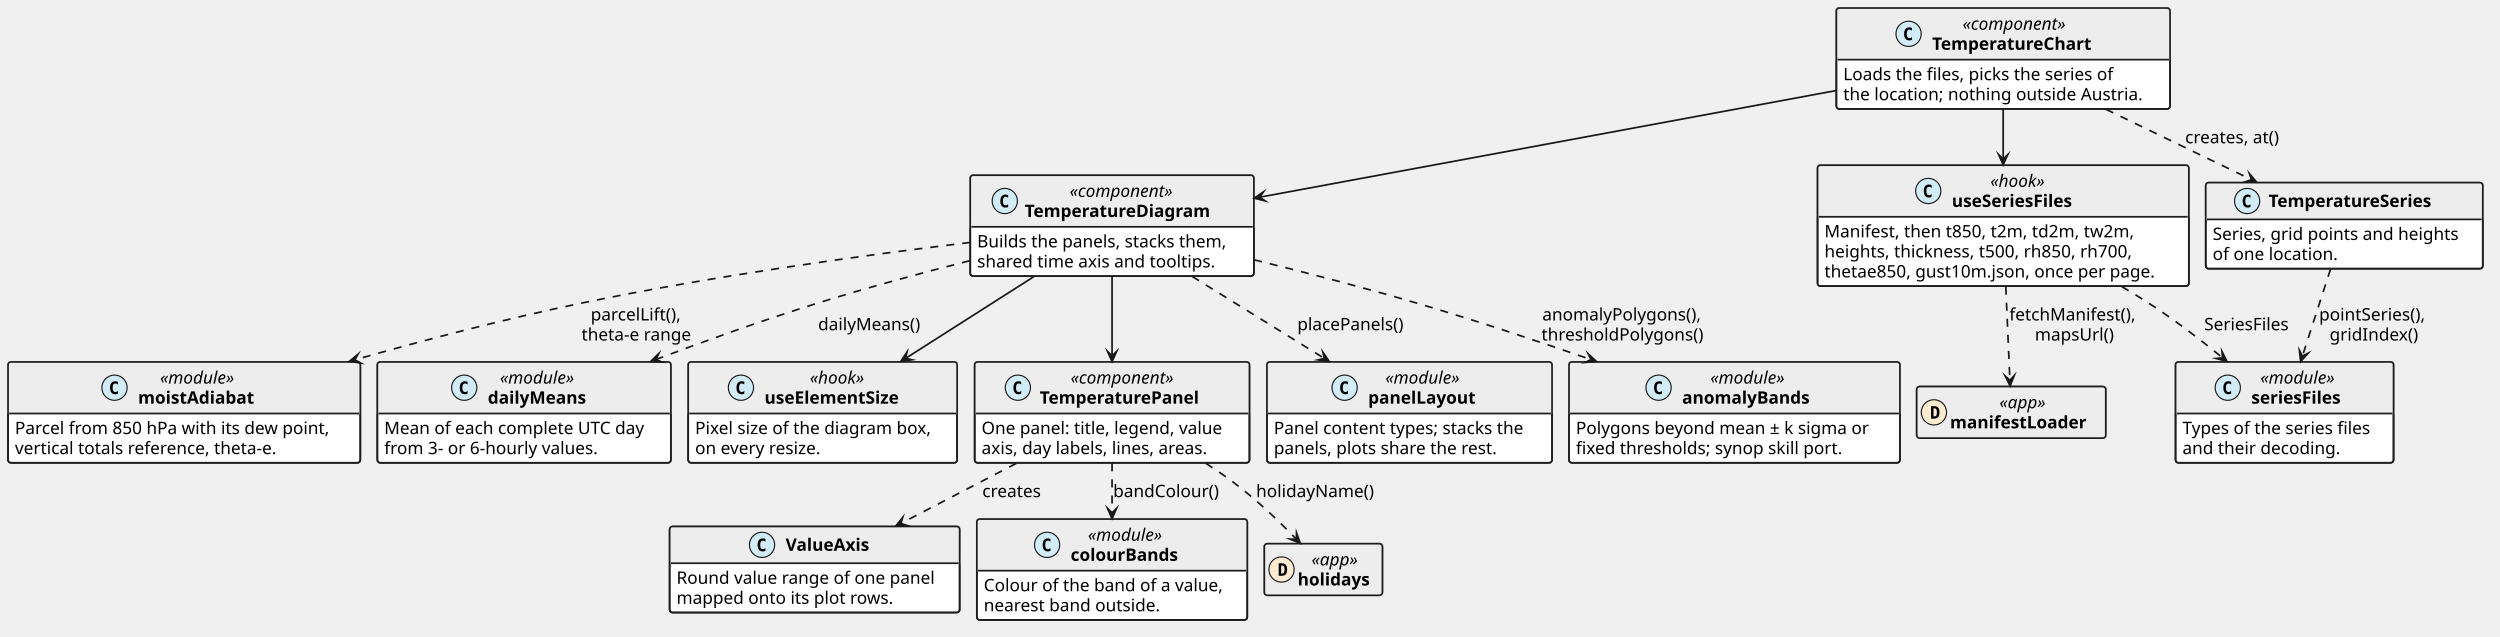
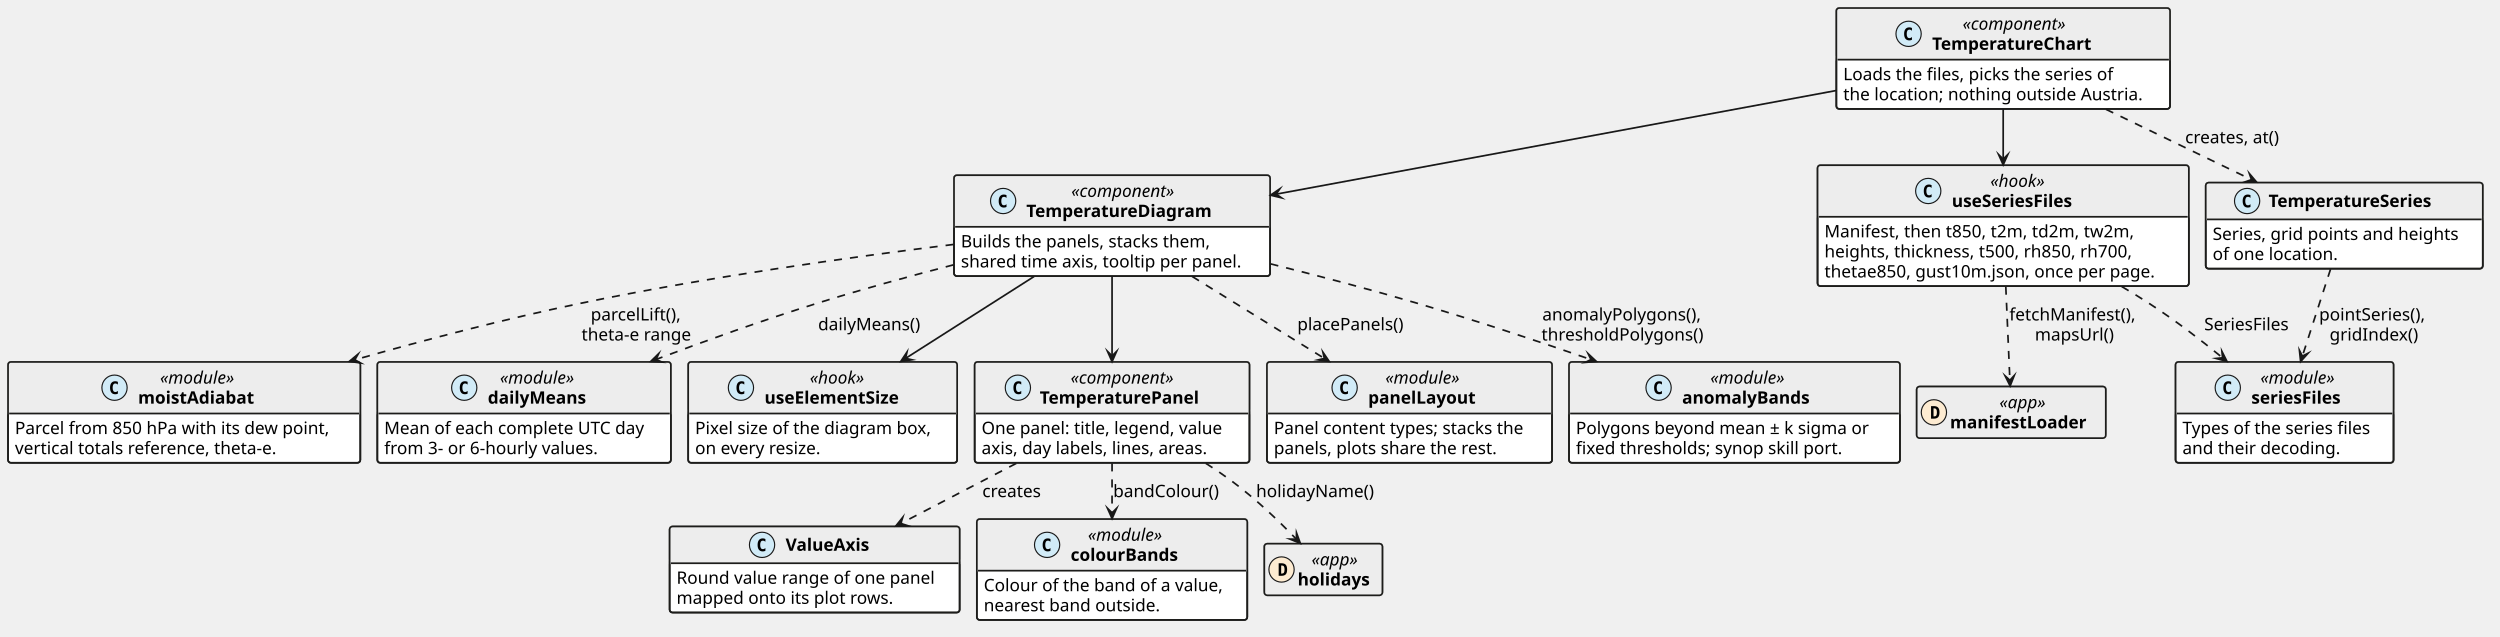
<svg xmlns="http://www.w3.org/2000/svg" version="1.1" data-diagram-type="CLASS" style="width:2177px;height:554px;background:#FFFFFF;" width="2177px" height="554px" viewBox="0 0 2177 554" zoomAndPan="magnify" preserveAspectRatio="none" contentStyleType="text/css">
  <defs />
  <g font-family="sans-serif" lengthAdjust="spacing">
    <g class="entity" data-qualified-name="TemperatureChart" id="ent0001" data-source-line="44">
      <rect x="1599.09" y="7" width="290.584" height="87.844" fill="#FFF" style="stroke:#1D1D1B;stroke-width:1.5;" rx="2.5" ry="2.5" />
      <rect x="1599.09" y="7" width="290.584" height="44.922" fill="#EDEDED" style="stroke:#EDEDED;stroke-width:1.5;" rx="2.5" ry="2.5" />
      <rect x="1599.09" y="49.422" width="290.584" height="2.5" fill="#EDEDED" style="stroke:#EDEDED;stroke-width:1.5;" />
      <rect x="1599.09" y="7" width="290.584" height="87.844" fill="none" style="stroke:#1D1D1B;stroke-width:1.5;" rx="2.5" ry="2.5" />
      <ellipse cx="1662.001" cy="29.461" rx="11" ry="11" fill="#D1EBF7" style="stroke:#181818;stroke-width:1;" />
      <path d="M1664.923,34.648 Q1664.407,34.914 1663.845,35.039 Q1663.282,35.18 1662.657,35.18 Q1660.438,35.18 1659.267,33.727 Q1658.11,32.258 1658.11,29.508 Q1658.11,26.742 1659.267,25.289 Q1660.438,23.82 1662.657,23.82 Q1663.282,23.82 1663.845,23.961 Q1664.423,24.086 1664.923,24.352 L1664.923,26.758 Q1664.36,26.242 1663.829,26.008 Q1663.313,25.773 1662.751,25.773 Q1661.579,25.773 1660.97,26.711 Q1660.36,27.648 1660.36,29.508 Q1660.36,31.352 1660.97,32.289 Q1661.579,33.227 1662.751,33.227 Q1663.313,33.227 1663.829,32.992 Q1664.36,32.758 1664.923,32.242 L1664.923,34.648 Z " fill="#000" />
      <text x="1709.026" y="25.923" fill="#000" font-size="15" textLength="103.213" font-style="italic">«component»</text>
      <text x="1682.501" y="43.384" fill="#000" font-size="15" textLength="156.262" font-weight="700">TemperatureChart</text>
      <line x1="1600.09" y1="51.922" x2="1888.674" y2="51.922" style="stroke:#1D1D1B;stroke-width:1.5;" />
      <text x="1605.09" y="69.845" fill="#000" font-size="15" textLength="254.648">Loads the files, picks the series of</text>
      <text x="1605.09" y="87.306" fill="#000" font-size="15" textLength="278.584">the location; nothing outside Austria.</text>
    </g>
    <g class="entity" data-qualified-name="TemperatureDiagram" id="ent0002" data-source-line="48">
-       <rect x="844.89" y="152.58" width="246.99" height="87.844" fill="#FFF" style="stroke:#1D1D1B;stroke-width:1.5;" rx="2.5" ry="2.5" />
-       <rect x="844.89" y="152.58" width="246.99" height="44.922" fill="#EDEDED" style="stroke:#EDEDED;stroke-width:1.5;" rx="2.5" ry="2.5" />
-       <rect x="844.89" y="195.002" width="246.99" height="2.5" fill="#EDEDED" style="stroke:#EDEDED;stroke-width:1.5;" />
-       <rect x="844.89" y="152.58" width="246.99" height="87.844" fill="none" style="stroke:#1D1D1B;stroke-width:1.5;" rx="2.5" ry="2.5" />
-       <ellipse cx="874.967" cy="175.041" rx="11" ry="11" fill="#D1EBF7" style="stroke:#181818;stroke-width:1;" />
-       <path d="M877.888,180.228 Q877.373,180.494 876.81,180.619 Q876.248,180.76 875.623,180.76 Q873.404,180.76 872.232,179.307 Q871.076,177.838 871.076,175.088 Q871.076,172.322 872.232,170.869 Q873.404,169.4 875.623,169.4 Q876.248,169.4 876.81,169.541 Q877.388,169.666 877.888,169.932 L877.888,172.338 Q877.326,171.822 876.795,171.588 Q876.279,171.353 875.717,171.353 Q874.545,171.353 873.935,172.291 Q873.326,173.228 873.326,175.088 Q873.326,176.932 873.935,177.869 Q874.545,178.807 875.717,178.807 Q876.279,178.807 876.795,178.572 Q877.326,178.338 877.888,177.822 L877.888,180.228 Z " fill="#000" />
-       <text x="931.454" y="171.503" fill="#000" font-size="15" textLength="103.213" font-style="italic">«component»</text>
-       <text x="892.317" y="188.964" fill="#000" font-size="15" textLength="181.487" font-weight="700">TemperatureDiagram</text>
-       <line x1="845.89" y1="197.502" x2="1090.88" y2="197.502" style="stroke:#1D1D1B;stroke-width:1.5;" />
-       <text x="850.89" y="215.425" fill="#000" font-size="15" textLength="234.99">Builds the panels, stacks them,</text>
-       <text x="850.89" y="232.886" fill="#000" font-size="15" textLength="223.22">shared time axis and tooltips.</text>
+       <rect x="830.75" y="152.58" width="275.254" height="87.844" fill="#FFF" style="stroke:#1D1D1B;stroke-width:1.5;" rx="2.5" ry="2.5" />
+       <rect x="830.75" y="152.58" width="275.254" height="44.922" fill="#EDEDED" style="stroke:#EDEDED;stroke-width:1.5;" rx="2.5" ry="2.5" />
+       <rect x="830.75" y="195.002" width="275.254" height="2.5" fill="#EDEDED" style="stroke:#EDEDED;stroke-width:1.5;" />
+       <rect x="830.75" y="152.58" width="275.254" height="87.844" fill="none" style="stroke:#1D1D1B;stroke-width:1.5;" rx="2.5" ry="2.5" />
+       <ellipse cx="873.545" cy="175.041" rx="11" ry="11" fill="#D1EBF7" style="stroke:#181818;stroke-width:1;" />
+       <path d="M876.467,180.228 Q875.952,180.494 875.389,180.619 Q874.827,180.76 874.202,180.76 Q871.983,180.76 870.811,179.307 Q869.655,177.838 869.655,175.088 Q869.655,172.322 870.811,170.869 Q871.983,169.4 874.202,169.4 Q874.827,169.4 875.389,169.541 Q875.967,169.666 876.467,169.932 L876.467,172.338 Q875.905,171.822 875.374,171.588 Q874.858,171.353 874.295,171.353 Q873.124,171.353 872.514,172.291 Q871.905,173.228 871.905,175.088 Q871.905,176.932 872.514,177.869 Q873.124,178.807 874.295,178.807 Q874.858,178.807 875.374,178.572 Q875.905,178.338 876.467,177.822 L876.467,180.228 Z " fill="#000" />
+       <text x="932.859" y="171.503" fill="#000" font-size="15" textLength="103.213" font-style="italic">«component»</text>
+       <text x="893.722" y="188.964" fill="#000" font-size="15" textLength="181.487" font-weight="700">TemperatureDiagram</text>
+       <line x1="831.75" y1="197.502" x2="1105.004" y2="197.502" style="stroke:#1D1D1B;stroke-width:1.5;" />
+       <text x="836.75" y="215.425" fill="#000" font-size="15" textLength="234.99">Builds the panels, stacks them,</text>
+       <text x="836.75" y="232.886" fill="#000" font-size="15" textLength="263.254">shared time axis, tooltip per panel.</text>
    </g>
    <g class="entity" data-qualified-name="TemperaturePanel" id="ent0003" data-source-line="52">
      <rect x="848.74" y="315.15" width="239.292" height="87.844" fill="#FFF" style="stroke:#1D1D1B;stroke-width:1.5;" rx="2.5" ry="2.5" />
      <rect x="848.74" y="315.15" width="239.292" height="44.922" fill="#EDEDED" style="stroke:#EDEDED;stroke-width:1.5;" rx="2.5" ry="2.5" />
      <rect x="848.74" y="357.572" width="239.292" height="2.5" fill="#EDEDED" style="stroke:#EDEDED;stroke-width:1.5;" />
      <rect x="848.74" y="315.15" width="239.292" height="87.844" fill="none" style="stroke:#1D1D1B;stroke-width:1.5;" rx="2.5" ry="2.5" />
      <ellipse cx="886.374" cy="337.611" rx="11" ry="11" fill="#D1EBF7" style="stroke:#181818;stroke-width:1;" />
      <path d="M889.296,342.798 Q888.78,343.064 888.218,343.189 Q887.655,343.33 887.03,343.33 Q884.812,343.33 883.64,341.877 Q882.483,340.408 882.483,337.658 Q882.483,334.892 883.64,333.439 Q884.812,331.97 887.03,331.97 Q887.655,331.97 888.218,332.111 Q888.796,332.236 889.296,332.502 L889.296,334.908 Q888.733,334.392 888.202,334.158 Q887.687,333.923 887.124,333.923 Q885.952,333.923 885.343,334.861 Q884.733,335.798 884.733,337.658 Q884.733,339.502 885.343,340.439 Q885.952,341.377 887.124,341.377 Q887.687,341.377 888.202,341.142 Q888.733,340.908 889.296,340.392 L889.296,342.798 Z " fill="#000" />
      <text x="932.295" y="334.073" fill="#000" font-size="15" textLength="103.213" font-style="italic">«component»</text>
      <text x="905.404" y="351.534" fill="#000" font-size="15" textLength="156.995" font-weight="700">TemperaturePanel</text>
      <line x1="849.74" y1="360.072" x2="1087.032" y2="360.072" style="stroke:#1D1D1B;stroke-width:1.5;" />
      <text x="854.74" y="377.995" fill="#000" font-size="15" textLength="227.292">One panel: title, legend, value</text>
      <text x="854.74" y="395.456" fill="#000" font-size="15" textLength="216.357">axis, day labels, lines, areas.</text>
    </g>
    <g class="entity" data-qualified-name="useSeriesFiles" id="ent0004" data-source-line="56">
      <rect x="1582.72" y="143.85" width="323.323" height="105.305" fill="#FFF" style="stroke:#1D1D1B;stroke-width:1.5;" rx="2.5" ry="2.5" />
      <rect x="1582.72" y="143.85" width="323.323" height="44.922" fill="#EDEDED" style="stroke:#EDEDED;stroke-width:1.5;" rx="2.5" ry="2.5" />
      <rect x="1582.72" y="186.272" width="323.323" height="2.5" fill="#EDEDED" style="stroke:#EDEDED;stroke-width:1.5;" />
      <rect x="1582.72" y="143.85" width="323.323" height="105.305" fill="none" style="stroke:#1D1D1B;stroke-width:1.5;" rx="2.5" ry="2.5" />
      <ellipse cx="1679.117" cy="166.311" rx="11" ry="11" fill="#D1EBF7" style="stroke:#181818;stroke-width:1;" />
      <path d="M1682.039,171.498 Q1681.523,171.764 1680.961,171.889 Q1680.398,172.03 1679.773,172.03 Q1677.555,172.03 1676.383,170.577 Q1675.227,169.108 1675.227,166.358 Q1675.227,163.592 1676.383,162.139 Q1677.555,160.67 1679.773,160.67 Q1680.398,160.67 1680.961,160.811 Q1681.539,160.936 1682.039,161.202 L1682.039,163.608 Q1681.477,163.092 1680.945,162.858 Q1680.43,162.623 1679.867,162.623 Q1678.695,162.623 1678.086,163.561 Q1677.477,164.498 1677.477,166.358 Q1677.477,168.202 1678.086,169.139 Q1678.695,170.077 1679.867,170.077 Q1680.43,170.077 1680.945,169.842 Q1681.477,169.608 1682.039,169.092 L1682.039,171.498 Z " fill="#000" />
      <text x="1733.18" y="162.773" fill="#000" font-size="15" textLength="54.902" font-style="italic">«hook»</text>
      <text x="1699.617" y="180.234" fill="#000" font-size="15" textLength="122.029" font-weight="700">useSeriesFiles</text>
      <line x1="1583.72" y1="188.772" x2="1905.043" y2="188.772" style="stroke:#1D1D1B;stroke-width:1.5;" />
      <text x="1588.72" y="206.695" fill="#000" font-size="15" textLength="292.229">Manifest, then t850, t2m, td2m, tw2m,</text>
      <text x="1588.72" y="224.156" fill="#000" font-size="15" textLength="292.515">heights, thickness, t500, rh850, rh700,</text>
      <text x="1588.72" y="241.617" fill="#000" font-size="15" textLength="311.323">thetae850, gust10m.json, once per page.</text>
    </g>
    <g class="entity" data-qualified-name="TemperatureSeries" id="ent0005" data-source-line="61">
      <rect x="1920.75" y="159.04" width="241.263" height="74.922" fill="#FFF" style="stroke:#1D1D1B;stroke-width:1.5;" rx="2.5" ry="2.5" />
      <rect x="1920.75" y="159.04" width="241.263" height="32" fill="#EDEDED" style="stroke:#EDEDED;stroke-width:1.5;" rx="2.5" ry="2.5" />
      <rect x="1920.75" y="188.54" width="241.263" height="2.5" fill="#EDEDED" style="stroke:#EDEDED;stroke-width:1.5;" />
      <rect x="1920.75" y="159.04" width="241.263" height="74.922" fill="none" style="stroke:#1D1D1B;stroke-width:1.5;" rx="2.5" ry="2.5" />
      <ellipse cx="1956.792" cy="175.04" rx="11" ry="11" fill="#D1EBF7" style="stroke:#181818;stroke-width:1;" />
      <path d="M1959.714,180.228 Q1959.198,180.493 1958.636,180.618 Q1958.073,180.759 1957.448,180.759 Q1955.23,180.759 1954.058,179.306 Q1952.901,177.837 1952.901,175.087 Q1952.901,172.321 1954.058,170.868 Q1955.23,169.399 1957.448,169.399 Q1958.073,169.399 1958.636,169.54 Q1959.214,169.665 1959.714,169.931 L1959.714,172.337 Q1959.151,171.821 1958.62,171.587 Q1958.105,171.353 1957.542,171.353 Q1956.37,171.353 1955.761,172.29 Q1955.151,173.228 1955.151,175.087 Q1955.151,176.931 1955.761,177.868 Q1956.37,178.806 1957.542,178.806 Q1958.105,178.806 1958.62,178.571 Q1959.151,178.337 1959.714,177.821 L1959.714,180.228 Z " fill="#000" />
      <text x="1975.468" y="180.233" fill="#000" font-size="15" textLength="162.502" font-weight="700">TemperatureSeries</text>
      <line x1="1921.75" y1="191.04" x2="2161.013" y2="191.04" style="stroke:#1D1D1B;stroke-width:1.5;" />
      <text x="1926.75" y="208.963" fill="#000" font-size="15" textLength="229.263">Series, grid points and heights</text>
      <text x="1926.75" y="226.424" fill="#000" font-size="15" textLength="116.191">of one location.</text>
    </g>
    <g class="entity" data-qualified-name="panelLayout" id="ent0006" data-source-line="65">
      <rect x="1103.25" y="315.15" width="248.272" height="87.844" fill="#FFF" style="stroke:#1D1D1B;stroke-width:1.5;" rx="2.5" ry="2.5" />
      <rect x="1103.25" y="315.15" width="248.272" height="44.922" fill="#EDEDED" style="stroke:#EDEDED;stroke-width:1.5;" rx="2.5" ry="2.5" />
      <rect x="1103.25" y="357.572" width="248.272" height="2.5" fill="#EDEDED" style="stroke:#EDEDED;stroke-width:1.5;" />
      <rect x="1103.25" y="315.15" width="248.272" height="87.844" fill="none" style="stroke:#1D1D1B;stroke-width:1.5;" rx="2.5" ry="2.5" />
      <ellipse cx="1170.903" cy="337.611" rx="11" ry="11" fill="#D1EBF7" style="stroke:#181818;stroke-width:1;" />
      <path d="M1173.825,342.798 Q1173.31,343.064 1172.747,343.189 Q1172.185,343.33 1171.56,343.33 Q1169.341,343.33 1168.169,341.877 Q1167.013,340.408 1167.013,337.658 Q1167.013,334.892 1168.169,333.439 Q1169.341,331.97 1171.56,331.97 Q1172.185,331.97 1172.747,332.111 Q1173.325,332.236 1173.825,332.502 L1173.825,334.908 Q1173.263,334.392 1172.731,334.158 Q1172.216,333.923 1171.653,333.923 Q1170.481,333.923 1169.872,334.861 Q1169.263,335.798 1169.263,337.658 Q1169.263,339.502 1169.872,340.439 Q1170.481,341.377 1171.653,341.377 Q1172.216,341.377 1172.731,341.142 Q1173.263,340.908 1173.825,340.392 L1173.825,342.798 Z " fill="#000" />
      <text x="1206.352" y="334.073" fill="#000" font-size="15" textLength="74.568" font-style="italic">«module»</text>
      <text x="1191.403" y="351.534" fill="#000" font-size="15" textLength="104.465" font-weight="700">panelLayout</text>
      <line x1="1104.25" y1="360.072" x2="1350.522" y2="360.072" style="stroke:#1D1D1B;stroke-width:1.5;" />
      <text x="1109.25" y="377.995" fill="#000" font-size="15" textLength="236.272">Panel content types; stacks the</text>
      <text x="1109.25" y="395.456" fill="#000" font-size="15" textLength="210.22">panels, plots share the rest.</text>
    </g>
    <g class="entity" data-qualified-name="ValueAxis" id="ent0007" data-source-line="69">
      <rect x="583.11" y="458.46" width="252.549" height="74.922" fill="#FFF" style="stroke:#1D1D1B;stroke-width:1.5;" rx="2.5" ry="2.5" />
      <rect x="583.11" y="458.46" width="252.549" height="32" fill="#EDEDED" style="stroke:#EDEDED;stroke-width:1.5;" rx="2.5" ry="2.5" />
      <rect x="583.11" y="487.96" width="252.549" height="2.5" fill="#EDEDED" style="stroke:#EDEDED;stroke-width:1.5;" />
      <rect x="583.11" y="458.46" width="252.549" height="74.922" fill="none" style="stroke:#1D1D1B;stroke-width:1.5;" rx="2.5" ry="2.5" />
      <ellipse cx="663.595" cy="474.46" rx="11" ry="11" fill="#D1EBF7" style="stroke:#181818;stroke-width:1;" />
      <path d="M666.517,479.648 Q666.002,479.913 665.439,480.038 Q664.877,480.179 664.252,480.179 Q662.033,480.179 660.861,478.726 Q659.705,477.257 659.705,474.507 Q659.705,471.741 660.861,470.288 Q662.033,468.819 664.252,468.819 Q664.877,468.819 665.439,468.96 Q666.017,469.085 666.517,469.351 L666.517,471.757 Q665.955,471.241 665.423,471.007 Q664.908,470.773 664.345,470.773 Q663.173,470.773 662.564,471.71 Q661.955,472.648 661.955,474.507 Q661.955,476.351 662.564,477.288 Q663.173,478.226 664.345,478.226 Q664.908,478.226 665.423,477.991 Q665.955,477.757 666.517,477.241 L666.517,479.648 Z " fill="#000" />
      <text x="684.095" y="479.653" fill="#000" font-size="15" textLength="83.079" font-weight="700">ValueAxis</text>
      <line x1="584.11" y1="490.46" x2="834.659" y2="490.46" style="stroke:#1D1D1B;stroke-width:1.5;" />
      <text x="589.11" y="508.383" fill="#000" font-size="15" textLength="240.549">Round value range of one panel</text>
      <text x="589.11" y="525.844" fill="#000" font-size="15" textLength="201.218">mapped onto its plot rows.</text>
    </g>
    <g class="entity" data-qualified-name="anomalyBands" id="ent0008" data-source-line="73">
      <rect x="1366.29" y="315.15" width="288.174" height="87.844" fill="#FFF" style="stroke:#1D1D1B;stroke-width:1.5;" rx="2.5" ry="2.5" />
      <rect x="1366.29" y="315.15" width="288.174" height="44.922" fill="#EDEDED" style="stroke:#EDEDED;stroke-width:1.5;" rx="2.5" ry="2.5" />
      <rect x="1366.29" y="357.572" width="288.174" height="2.5" fill="#EDEDED" style="stroke:#EDEDED;stroke-width:1.5;" />
      <rect x="1366.29" y="315.15" width="288.174" height="87.844" fill="none" style="stroke:#1D1D1B;stroke-width:1.5;" rx="2.5" ry="2.5" />
      <ellipse cx="1444.289" cy="337.611" rx="11" ry="11" fill="#D1EBF7" style="stroke:#181818;stroke-width:1;" />
      <path d="M1447.211,342.798 Q1446.695,343.064 1446.133,343.189 Q1445.57,343.33 1444.945,343.33 Q1442.726,343.33 1441.554,341.877 Q1440.398,340.408 1440.398,337.658 Q1440.398,334.892 1441.554,333.439 Q1442.726,331.97 1444.945,331.97 Q1445.57,331.97 1446.133,332.111 Q1446.711,332.236 1447.211,332.502 L1447.211,334.908 Q1446.648,334.392 1446.117,334.158 Q1445.601,333.923 1445.039,333.923 Q1443.867,333.923 1443.258,334.861 Q1442.648,335.798 1442.648,337.658 Q1442.648,339.502 1443.258,340.439 Q1443.867,341.377 1445.039,341.377 Q1445.601,341.377 1446.117,341.142 Q1446.648,340.908 1447.211,340.392 L1447.211,342.798 Z " fill="#000" />
      <text x="1489.343" y="334.073" fill="#000" font-size="15" textLength="74.568" font-style="italic">«module»</text>
      <text x="1464.789" y="351.534" fill="#000" font-size="15" textLength="123.677" font-weight="700">anomalyBands</text>
      <line x1="1367.29" y1="360.072" x2="1653.464" y2="360.072" style="stroke:#1D1D1B;stroke-width:1.5;" />
      <text x="1372.29" y="377.995" fill="#000" font-size="15" textLength="276.174">Polygons beyond mean ± k sigma or</text>
      <text x="1372.29" y="395.456" fill="#000" font-size="15" textLength="249.404">fixed thresholds; synop skill port.</text>
    </g>
    <g class="entity" data-qualified-name="moistAdiabat" id="ent0009" data-source-line="77">
      <rect x="7" y="315.15" width="306.763" height="87.844" fill="#FFF" style="stroke:#1D1D1B;stroke-width:1.5;" rx="2.5" ry="2.5" />
      <rect x="7" y="315.15" width="306.763" height="44.922" fill="#EDEDED" style="stroke:#EDEDED;stroke-width:1.5;" rx="2.5" ry="2.5" />
      <rect x="7" y="357.572" width="306.763" height="2.5" fill="#EDEDED" style="stroke:#EDEDED;stroke-width:1.5;" />
      <rect x="7" y="315.15" width="306.763" height="87.844" fill="none" style="stroke:#1D1D1B;stroke-width:1.5;" rx="2.5" ry="2.5" />
      <ellipse cx="99.724" cy="337.611" rx="11" ry="11" fill="#D1EBF7" style="stroke:#181818;stroke-width:1;" />
      <path d="M102.646,342.798 Q102.13,343.064 101.568,343.189 Q101.005,343.33 100.38,343.33 Q98.162,343.33 96.99,341.877 Q95.833,340.408 95.833,337.658 Q95.833,334.892 96.99,333.439 Q98.162,331.97 100.38,331.97 Q101.005,331.97 101.568,332.111 Q102.146,332.236 102.646,332.502 L102.646,334.908 Q102.083,334.392 101.552,334.158 Q101.037,333.923 100.474,333.923 Q99.302,333.923 98.693,334.861 Q98.083,335.798 98.083,337.658 Q98.083,339.502 98.693,340.439 Q99.302,341.377 100.474,341.377 Q101.037,341.377 101.552,341.142 Q102.083,340.908 102.646,340.392 L102.646,342.798 Z " fill="#000" />
      <text x="139.348" y="334.073" fill="#000" font-size="15" textLength="74.568" font-style="italic">«module»</text>
      <text x="120.224" y="351.534" fill="#000" font-size="15" textLength="112.815" font-weight="700">moistAdiabat</text>
      <line x1="8" y1="360.072" x2="312.763" y2="360.072" style="stroke:#1D1D1B;stroke-width:1.5;" />
      <text x="13" y="377.995" fill="#000" font-size="15" textLength="294.763">Parcel from 850 hPa with its dew point,</text>
      <text x="13" y="395.456" fill="#000" font-size="15" textLength="248.496">vertical totals reference, theta-e.</text>
    </g>
    <g class="entity" data-qualified-name="dailyMeans" id="ent0010" data-source-line="81">
      <rect x="328.58" y="315.15" width="255.611" height="87.844" fill="#FFF" style="stroke:#1D1D1B;stroke-width:1.5;" rx="2.5" ry="2.5" />
      <rect x="328.58" y="315.15" width="255.611" height="44.922" fill="#EDEDED" style="stroke:#EDEDED;stroke-width:1.5;" rx="2.5" ry="2.5" />
      <rect x="328.58" y="357.572" width="255.611" height="2.5" fill="#EDEDED" style="stroke:#EDEDED;stroke-width:1.5;" />
      <rect x="328.58" y="315.15" width="255.611" height="87.844" fill="none" style="stroke:#1D1D1B;stroke-width:1.5;" rx="2.5" ry="2.5" />
      <ellipse cx="404.261" cy="337.611" rx="11" ry="11" fill="#D1EBF7" style="stroke:#181818;stroke-width:1;" />
      <path d="M407.183,342.798 Q406.667,343.064 406.104,343.189 Q405.542,343.33 404.917,343.33 Q402.698,343.33 401.526,341.877 Q400.37,340.408 400.37,337.658 Q400.37,334.892 401.526,333.439 Q402.698,331.97 404.917,331.97 Q405.542,331.97 406.104,332.111 Q406.683,332.236 407.183,332.502 L407.183,334.908 Q406.62,334.392 406.089,334.158 Q405.573,333.923 405.011,333.923 Q403.839,333.923 403.229,334.861 Q402.62,335.798 402.62,337.658 Q402.62,339.502 403.229,340.439 Q403.839,341.377 405.011,341.377 Q405.573,341.377 406.089,341.142 Q406.62,340.908 407.183,340.392 L407.183,342.798 Z " fill="#000" />
      <text x="435.351" y="334.073" fill="#000" font-size="15" textLength="74.568" font-style="italic">«module»</text>
      <text x="424.761" y="351.534" fill="#000" font-size="15" textLength="95.75" font-weight="700">dailyMeans</text>
      <line x1="329.58" y1="360.072" x2="583.191" y2="360.072" style="stroke:#1D1D1B;stroke-width:1.5;" />
      <text x="334.58" y="377.995" fill="#000" font-size="15" textLength="243.611">Mean of each complete UTC day</text>
      <text x="334.58" y="395.456" fill="#000" font-size="15" textLength="200.522">from 3- or 6-hourly values.</text>
    </g>
    <g class="entity" data-qualified-name="colourBands" id="ent0011" data-source-line="85">
      <rect x="850.64" y="452" width="235.484" height="87.844" fill="#FFF" style="stroke:#1D1D1B;stroke-width:1.5;" rx="2.5" ry="2.5" />
      <rect x="850.64" y="452" width="235.484" height="44.922" fill="#EDEDED" style="stroke:#EDEDED;stroke-width:1.5;" rx="2.5" ry="2.5" />
      <rect x="850.64" y="494.422" width="235.484" height="2.5" fill="#EDEDED" style="stroke:#EDEDED;stroke-width:1.5;" />
      <rect x="850.64" y="452" width="235.484" height="87.844" fill="none" style="stroke:#1D1D1B;stroke-width:1.5;" rx="2.5" ry="2.5" />
      <ellipse cx="911.822" cy="474.461" rx="11" ry="11" fill="#D1EBF7" style="stroke:#181818;stroke-width:1;" />
      <path d="M914.744,479.648 Q914.229,479.914 913.666,480.039 Q913.104,480.18 912.479,480.18 Q910.26,480.18 909.088,478.727 Q907.932,477.258 907.932,474.508 Q907.932,471.742 909.088,470.289 Q910.26,468.82 912.479,468.82 Q913.104,468.82 913.666,468.961 Q914.244,469.086 914.744,469.352 L914.744,471.758 Q914.182,471.242 913.65,471.008 Q913.135,470.773 912.572,470.773 Q911.4,470.773 910.791,471.711 Q910.182,472.648 910.182,474.508 Q910.182,476.352 910.791,477.289 Q911.4,478.227 912.572,478.227 Q913.135,478.227 913.65,477.992 Q914.182,477.758 914.744,477.242 L914.744,479.648 Z " fill="#000" />
      <text x="947.348" y="470.923" fill="#000" font-size="15" textLength="74.568" font-style="italic">«module»</text>
      <text x="932.322" y="488.384" fill="#000" font-size="15" textLength="104.619" font-weight="700">colourBands</text>
      <line x1="851.64" y1="496.922" x2="1085.124" y2="496.922" style="stroke:#1D1D1B;stroke-width:1.5;" />
      <text x="856.64" y="514.845" fill="#000" font-size="15" textLength="223.484">Colour of the band of a value,</text>
      <text x="856.64" y="532.306" fill="#000" font-size="15" textLength="164.363">nearest band outside.</text>
    </g>
    <g class="entity" data-qualified-name="seriesFiles" id="ent0012" data-source-line="89">
      <rect x="1894.47" y="315.15" width="189.832" height="87.844" fill="#FFF" style="stroke:#1D1D1B;stroke-width:1.5;" rx="2.5" ry="2.5" />
      <rect x="1894.47" y="315.15" width="189.832" height="44.922" fill="#EDEDED" style="stroke:#EDEDED;stroke-width:1.5;" rx="2.5" ry="2.5" />
      <rect x="1894.47" y="357.572" width="189.832" height="2.5" fill="#EDEDED" style="stroke:#EDEDED;stroke-width:1.5;" />
      <rect x="1894.47" y="315.15" width="189.832" height="87.844" fill="none" style="stroke:#1D1D1B;stroke-width:1.5;" rx="2.5" ry="2.5" />
      <ellipse cx="1939.949" cy="337.611" rx="11" ry="11" fill="#D1EBF7" style="stroke:#181818;stroke-width:1;" />
      <path d="M1942.871,342.798 Q1942.355,343.064 1941.793,343.189 Q1941.23,343.33 1940.605,343.33 Q1938.387,343.33 1937.215,341.877 Q1936.059,340.408 1936.059,337.658 Q1936.059,334.892 1937.215,333.439 Q1938.387,331.97 1940.605,331.97 Q1941.23,331.97 1941.793,332.111 Q1942.371,332.236 1942.871,332.502 L1942.871,334.908 Q1942.309,334.392 1941.777,334.158 Q1941.262,333.923 1940.699,333.923 Q1939.527,333.923 1938.918,334.861 Q1938.309,335.798 1938.309,337.658 Q1938.309,339.502 1938.918,340.439 Q1939.527,341.377 1940.699,341.377 Q1941.262,341.377 1941.777,341.142 Q1942.309,340.908 1942.871,340.392 L1942.871,342.798 Z " fill="#000" />
      <text x="1968.352" y="334.073" fill="#000" font-size="15" textLength="74.568" font-style="italic">«module»</text>
      <text x="1960.449" y="351.534" fill="#000" font-size="15" textLength="90.374" font-weight="700">seriesFiles</text>
      <line x1="1895.47" y1="360.072" x2="2083.302" y2="360.072" style="stroke:#1D1D1B;stroke-width:1.5;" />
      <text x="1900.47" y="377.995" fill="#000" font-size="15" textLength="177.832">Types of the series files</text>
      <text x="1900.47" y="395.456" fill="#000" font-size="15" textLength="146.367">and their decoding.</text>
    </g>
    <g class="entity" data-qualified-name="useElementSize" id="ent0013" data-source-line="93">
      <rect x="599.28" y="315.15" width="234.202" height="87.844" fill="#FFF" style="stroke:#1D1D1B;stroke-width:1.5;" rx="2.5" ry="2.5" />
      <rect x="599.28" y="315.15" width="234.202" height="44.922" fill="#EDEDED" style="stroke:#EDEDED;stroke-width:1.5;" rx="2.5" ry="2.5" />
      <rect x="599.28" y="357.572" width="234.202" height="2.5" fill="#EDEDED" style="stroke:#EDEDED;stroke-width:1.5;" />
      <rect x="599.28" y="315.15" width="234.202" height="87.844" fill="none" style="stroke:#1D1D1B;stroke-width:1.5;" rx="2.5" ry="2.5" />
      <ellipse cx="645.21" cy="337.611" rx="11" ry="11" fill="#D1EBF7" style="stroke:#181818;stroke-width:1;" />
      <path d="M648.132,342.798 Q647.616,343.064 647.053,343.189 Q646.491,343.33 645.866,343.33 Q643.647,343.33 642.475,341.877 Q641.319,340.408 641.319,337.658 Q641.319,334.892 642.475,333.439 Q643.647,331.97 645.866,331.97 Q646.491,331.97 647.053,332.111 Q647.632,332.236 648.132,332.502 L648.132,334.908 Q647.569,334.392 647.038,334.158 Q646.522,333.923 645.96,333.923 Q644.788,333.923 644.178,334.861 Q643.569,335.798 643.569,337.658 Q643.569,339.502 644.178,340.439 Q644.788,341.377 645.96,341.377 Q646.522,341.377 647.038,341.142 Q647.569,340.908 648.132,340.392 L648.132,342.798 Z " fill="#000" />
      <text x="705.18" y="334.073" fill="#000" font-size="15" textLength="54.902" font-style="italic">«hook»</text>
      <text x="665.71" y="351.534" fill="#000" font-size="15" textLength="133.843" font-weight="700">useElementSize</text>
      <line x1="600.28" y1="360.072" x2="832.482" y2="360.072" style="stroke:#1D1D1B;stroke-width:1.5;" />
      <text x="605.28" y="377.995" fill="#000" font-size="15" textLength="222.202">Pixel size of the diagram box,</text>
      <text x="605.28" y="395.456" fill="#000" font-size="15" textLength="119.846">on every resize.</text>
    </g>
    <g class="entity" data-qualified-name="manifestLoader" id="ent0014" data-source-line="97">
      <rect x="1669.05" y="336.61" width="164.664" height="44.922" fill="#FFF" style="stroke:#1D1D1B;stroke-width:1.5;" rx="2.5" ry="2.5" />
      <rect x="1669.05" y="336.61" width="164.664" height="44.922" fill="#EDEDED" style="stroke:#EDEDED;stroke-width:1.5;" rx="2.5" ry="2.5" />
      <rect x="1669.05" y="379.032" width="164.664" height="2.5" fill="#EDEDED" style="stroke:#EDEDED;stroke-width:1.5;" />
      <rect x="1669.05" y="336.61" width="164.664" height="44.922" fill="none" style="stroke:#1D1D1B;stroke-width:1.5;" rx="2.5" ry="2.5" />
      <ellipse cx="1684.05" cy="359.071" rx="11" ry="11" fill="#FDEBD1" style="stroke:#181818;stroke-width:1;" />
      <path d="M1683.722,355.587 L1683.722,362.618 L1684.3,362.618 Q1685.581,362.618 1686.113,361.821 Q1686.659,361.024 1686.659,359.087 Q1686.659,357.18 1686.113,356.383 Q1685.581,355.587 1684.3,355.587 L1683.722,355.587 Z M1681.55,353.633 L1683.863,353.633 Q1686.55,353.633 1687.722,354.915 Q1688.909,356.196 1688.909,359.087 Q1688.909,361.993 1687.722,363.29 Q1686.55,364.571 1683.863,364.571 L1681.55,364.571 L1681.55,353.633 Z " fill="#000" />
      <text x="1741.087" y="355.533" fill="#000" font-size="15" textLength="46.589" font-style="italic">«app»</text>
      <text x="1698.05" y="372.994" fill="#000" font-size="15" textLength="132.664" font-weight="700">manifestLoader</text>
    </g>
    <g class="entity" data-qualified-name="holidays" id="ent0015" data-source-line="98">
      <rect x="1100.97" y="473.46" width="102.833" height="44.922" fill="#FFF" style="stroke:#1D1D1B;stroke-width:1.5;" rx="2.5" ry="2.5" />
      <rect x="1100.97" y="473.46" width="102.833" height="44.922" fill="#EDEDED" style="stroke:#EDEDED;stroke-width:1.5;" rx="2.5" ry="2.5" />
      <rect x="1100.97" y="515.882" width="102.833" height="2.5" fill="#EDEDED" style="stroke:#EDEDED;stroke-width:1.5;" />
      <rect x="1100.97" y="473.46" width="102.833" height="44.922" fill="none" style="stroke:#1D1D1B;stroke-width:1.5;" rx="2.5" ry="2.5" />
      <ellipse cx="1115.97" cy="495.921" rx="11" ry="11" fill="#FDEBD1" style="stroke:#181818;stroke-width:1;" />
      <path d="M1115.642,492.437 L1115.642,499.468 L1116.22,499.468 Q1117.501,499.468 1118.033,498.671 Q1118.579,497.874 1118.579,495.937 Q1118.579,494.03 1118.033,493.233 Q1117.501,492.437 1116.22,492.437 L1115.642,492.437 Z M1113.47,490.483 L1115.783,490.483 Q1118.47,490.483 1119.642,491.765 Q1120.829,493.046 1120.829,495.937 Q1120.829,498.843 1119.642,500.14 Q1118.47,501.421 1115.783,501.421 L1113.47,501.421 L1113.47,490.483 Z " fill="#000" />
      <text x="1142.092" y="492.383" fill="#000" font-size="15" textLength="46.589" font-style="italic">«app»</text>
      <text x="1129.97" y="509.844" fill="#000" font-size="15" textLength="70.833" font-weight="700">holidays</text>
    </g>
    <g class="link" data-entity-1="ent0001" data-entity-2="ent0004" id="lnk16" data-source-line="99" data-link-type="dependency">
      <path d="M1744.38,95 C1744.38,110.28 1744.38,122.64 1744.38,138.58" style="stroke:#181818;stroke-width:1.5;" fill="none" id="TemperatureChart-to-useSeriesFiles" codeLine="99" />
      <polygon points="1744.38,143.58,1748.38,134.58,1744.38,138.58,1740.38,134.58,1744.38,143.58" fill="#181818" style="stroke:#181818;stroke-width:1.5;stroke-linejoin:miter;stroke-miterlimit:10;" />
    </g>
    <g class="link" data-entity-1="ent0001" data-entity-2="ent0005" id="lnk17" data-source-line="100" data-link-type="dependency">
      <path d="M1833.89,95.2 C1875.74,115.43 1920.549,137.083 1960.589,156.443" style="stroke:#181818;stroke-width:1.5;stroke-dasharray:7,7;" fill="none" id="TemperatureChart-to-TemperatureSeries" codeLine="100" />
      <polygon points="1965.09,158.62,1958.729,151.101,1960.589,156.443,1955.246,158.303,1965.09,158.62" fill="#181818" style="stroke:#181818;stroke-width:1.5;stroke-linejoin:miter;stroke-miterlimit:10;" />
      <text x="1902.79" y="124.773" fill="#000" font-size="15" textLength="92.073">creates, at()</text>
    </g>
    <g class="link" data-entity-1="ent0001" data-entity-2="ent0002" id="lnk18" data-source-line="101" data-link-type="dependency">
-       <path d="M1598.88,78.85 C1452.74,105.89 1234.907,146.19 1097.017,171.7" style="stroke:#181818;stroke-width:1.5;" fill="none" id="TemperatureChart-to-TemperatureDiagram" codeLine="101" />
-       <polygon points="1092.1,172.61,1101.677,174.906,1097.017,171.7,1100.222,167.04,1092.1,172.61" fill="#181818" style="stroke:#181818;stroke-width:1.5;stroke-linejoin:miter;stroke-miterlimit:10;" />
+       <path d="M1598.88,78.85 C1457.67,104.97 1249.867,143.42 1111.277,169.06" style="stroke:#181818;stroke-width:1.5;" fill="none" id="TemperatureChart-to-TemperatureDiagram" codeLine="101" />
+       <polygon points="1106.36,169.97,1115.937,172.266,1111.277,169.06,1114.482,164.399,1106.36,169.97" fill="#181818" style="stroke:#181818;stroke-width:1.5;stroke-linejoin:miter;stroke-miterlimit:10;" />
    </g>
    <g class="link" data-entity-1="ent0004" data-entity-2="ent0014" id="lnk19" data-source-line="102" data-link-type="dependency">
      <path d="M1746.65,249.63 C1747.93,278.94 1749.244,308.975 1750.204,331.135" style="stroke:#181818;stroke-width:1.5;stroke-dasharray:7,7;" fill="none" id="useSeriesFiles-to-manifestLoader" codeLine="102" />
      <polygon points="1750.42,336.13,1754.027,326.965,1750.204,331.135,1746.034,327.312,1750.42,336.13" fill="#181818" style="stroke:#181818;stroke-width:1.5;stroke-linejoin:miter;stroke-miterlimit:10;" />
      <text x="1749.71" y="279.073" fill="#000" font-size="15" textLength="118.63">fetchManifest(),</text>
      <text x="1771.946" y="296.534" fill="#000" font-size="15" textLength="74.158">mapsUrl()</text>
    </g>
    <g class="link" data-entity-1="ent0004" data-entity-2="ent0012" id="lnk20" data-source-line="103" data-link-type="dependency">
      <path d="M1847.58,249.53 C1855.74,254.29 1863.77,259.19 1871.38,264.15 C1894.63,279.31 1914.992,294.851 1935.402,311.571" style="stroke:#181818;stroke-width:1.5;stroke-dasharray:7,7;" fill="none" id="useSeriesFiles-to-seriesFiles" codeLine="103" />
      <polygon points="1939.27,314.74,1934.843,305.942,1935.402,311.571,1929.773,312.131,1939.27,314.74" fill="#181818" style="stroke:#181818;stroke-width:1.5;stroke-linejoin:miter;stroke-miterlimit:10;" />
      <text x="1919.4" y="287.573" fill="#000" font-size="15" textLength="80.134">SeriesFiles</text>
    </g>
    <g class="link" data-entity-1="ent0005" data-entity-2="ent0012" id="lnk21" data-source-line="104" data-link-type="dependency">
      <path d="M2029.45,234.34 C2021.69,258.32 2013.059,284.943 2004.919,310.103" style="stroke:#181818;stroke-width:1.5;stroke-dasharray:7,7;" fill="none" id="TemperatureSeries-to-seriesFiles" codeLine="104" />
      <polygon points="2003.38,314.86,2009.956,307.528,2004.919,310.103,2002.345,305.066,2003.38,314.86" fill="#181818" style="stroke:#181818;stroke-width:1.5;stroke-linejoin:miter;stroke-miterlimit:10;" />
      <text x="2019.49" y="279.073" fill="#000" font-size="15" textLength="100.854">pointSeries(),</text>
      <text x="2028.598" y="296.534" fill="#000" font-size="15" textLength="82.639">gridIndex()</text>
    </g>
    <g class="link" data-entity-1="ent0002" data-entity-2="ent0006" id="lnk22" data-source-line="105" data-link-type="dependency">
      <path d="M1038.13,240.74 C1075.14,263.69 1116.23,289.166 1153.26,312.116" style="stroke:#181818;stroke-width:1.5;stroke-dasharray:7,7;" fill="none" id="TemperatureDiagram-to-panelLayout" codeLine="105" />
      <polygon points="1157.51,314.75,1151.967,306.609,1153.26,312.116,1147.753,313.409,1157.51,314.75" fill="#181818" style="stroke:#181818;stroke-width:1.5;stroke-linejoin:miter;stroke-miterlimit:10;" />
      <text x="1129.7" y="287.573" fill="#000" font-size="15" textLength="101.016">placePanels()</text>
    </g>
    <g class="link" data-entity-1="ent0002" data-entity-2="ent0008" id="lnk23" data-source-line="106" data-link-type="dependency">
-       <path d="M1092.12,226.26 C1137.13,237.31 1188.26,250.55 1234.38,264.15 C1285.84,279.33 1337.287,296.4 1385.437,313.12" style="stroke:#181818;stroke-width:1.5;stroke-dasharray:7,7;" fill="none" id="TemperatureDiagram-to-anomalyBands" codeLine="106" />
+       <path d="M1106.34,229.77 C1147.71,240.07 1193.06,251.97 1234.38,264.15 C1285.84,279.33 1337.287,296.4 1385.437,313.12" style="stroke:#181818;stroke-width:1.5;stroke-dasharray:7,7;" fill="none" id="TemperatureDiagram-to-anomalyBands" codeLine="106" />
      <polygon points="1390.16,314.76,1382.97,308.029,1385.437,313.12,1380.346,315.586,1390.16,314.76" fill="#181818" style="stroke:#181818;stroke-width:1.5;stroke-linejoin:miter;stroke-miterlimit:10;" />
      <text x="1343.04" y="279.073" fill="#000" font-size="15" textLength="148.484">anomalyPolygons(),</text>
      <text x="1342.3" y="296.534" fill="#000" font-size="15" textLength="149.963">thresholdPolygons()</text>
    </g>
    <g class="link" data-entity-1="ent0002" data-entity-2="ent0009" id="lnk24" data-source-line="107" data-link-type="dependency">
-       <path d="M844.84,211.1 C751.16,222.42 619.49,240.5 505.38,264.15 C438.67,277.98 370.56,295.845 309.02,313.315" style="stroke:#181818;stroke-width:1.5;stroke-dasharray:7,7;" fill="none" id="TemperatureDiagram-to-moistAdiabat" codeLine="107" />
+       <path d="M830.35,212.87 C737.9,224.26 613.73,241.69 505.38,264.15 C438.67,277.98 370.56,295.845 309.02,313.315" style="stroke:#181818;stroke-width:1.5;stroke-dasharray:7,7;" fill="none" id="TemperatureDiagram-to-moistAdiabat" codeLine="107" />
      <polygon points="304.21,314.68,313.96,316.07,309.02,313.315,311.776,308.374,304.21,314.68" fill="#181818" style="stroke:#181818;stroke-width:1.5;stroke-linejoin:miter;stroke-miterlimit:10;" />
      <text x="514.396" y="279.073" fill="#000" font-size="15" textLength="86.682">parcelLift(),</text>
      <text x="506.38" y="296.534" fill="#000" font-size="15" textLength="102.715">theta-e range</text>
    </g>
    <g class="link" data-entity-1="ent0002" data-entity-2="ent0010" id="lnk25" data-source-line="108" data-link-type="dependency">
-       <path d="M844.47,226.99 C802.01,237.8 754.38,250.69 711.38,264.15 C663.43,279.16 615.919,296.177 571.319,312.987" style="stroke:#181818;stroke-width:1.5;stroke-dasharray:7,7;" fill="none" id="TemperatureDiagram-to-dailyMeans" codeLine="108" />
+       <path d="M830.29,230.63 C791.59,240.64 749.65,252.17 711.38,264.15 C663.43,279.16 615.919,296.177 571.319,312.987" style="stroke:#181818;stroke-width:1.5;stroke-dasharray:7,7;" fill="none" id="TemperatureDiagram-to-dailyMeans" codeLine="108" />
      <polygon points="566.64,314.75,576.472,315.319,571.319,312.987,573.651,307.833,566.64,314.75" fill="#181818" style="stroke:#181818;stroke-width:1.5;stroke-linejoin:miter;stroke-miterlimit:10;" />
      <text x="712.38" y="287.573" fill="#000" font-size="15" textLength="96.313">dailyMeans()</text>
    </g>
    <g class="link" data-entity-1="ent0002" data-entity-2="ent0003" id="lnk26" data-source-line="109" data-link-type="dependency">
      <path d="M968.38,240.53 C968.38,263.57 968.38,286.87 968.38,309.92" style="stroke:#181818;stroke-width:1.5;" fill="none" id="TemperatureDiagram-to-TemperaturePanel" codeLine="109" />
      <polygon points="968.38,314.92,972.38,305.92,968.38,309.92,964.38,305.92,968.38,314.92" fill="#181818" style="stroke:#181818;stroke-width:1.5;stroke-linejoin:miter;stroke-miterlimit:10;" />
    </g>
    <g class="link" data-entity-1="ent0002" data-entity-2="ent0013" id="lnk27" data-source-line="110" data-link-type="dependency">
      <path d="M900.52,240.74 C864.51,263.69 824.607,289.113 788.587,312.063" style="stroke:#181818;stroke-width:1.5;" fill="none" id="TemperatureDiagram-to-useElementSize" codeLine="110" />
      <polygon points="784.37,314.75,794.11,313.287,788.587,312.063,789.811,306.54,784.37,314.75" fill="#181818" style="stroke:#181818;stroke-width:1.5;stroke-linejoin:miter;stroke-miterlimit:10;" />
    </g>
    <g class="link" data-entity-1="ent0003" data-entity-2="ent0007" id="lnk28" data-source-line="111" data-link-type="dependency">
      <path d="M885.01,403.48 C851.14,421.11 816.875,438.951 784.435,455.841" style="stroke:#181818;stroke-width:1.5;stroke-dasharray:7,7;" fill="none" id="TemperaturePanel-to-ValueAxis" codeLine="111" />
      <polygon points="780,458.15,789.83,457.542,784.435,455.841,786.136,450.446,780,458.15" fill="#181818" style="stroke:#181818;stroke-width:1.5;stroke-linejoin:miter;stroke-miterlimit:10;" />
      <text x="855.39" y="432.923" fill="#000" font-size="15" textLength="55.759">creates</text>
    </g>
    <g class="link" data-entity-1="ent0003" data-entity-2="ent0015" id="lnk29" data-source-line="112" data-link-type="dependency">
      <path d="M1049.98,403.44 C1057.37,408.12 1064.61,413 1071.38,418 C1093.85,434.58 1113.206,453.244 1128.876,469.554" style="stroke:#181818;stroke-width:1.5;stroke-dasharray:7,7;" fill="none" id="TemperaturePanel-to-holidays" codeLine="112" />
      <polygon points="1132.34,473.16,1128.989,463.899,1128.876,469.554,1123.22,469.441,1132.34,473.16" fill="#181818" style="stroke:#181818;stroke-width:1.5;stroke-linejoin:miter;stroke-miterlimit:10;" />
      <text x="1093.81" y="432.923" fill="#000" font-size="15" textLength="110.566">holidayName()</text>
    </g>
    <g class="link" data-entity-1="ent0003" data-entity-2="ent0011" id="lnk30" data-source-line="113" data-link-type="dependency">
      <path d="M968.38,403.48 C968.38,418.88 968.38,431.2 968.38,446.59" style="stroke:#181818;stroke-width:1.5;stroke-dasharray:7,7;" fill="none" id="TemperaturePanel-to-colourBands" codeLine="113" />
      <polygon points="968.38,451.59,972.38,442.59,968.38,446.59,964.38,442.59,968.38,451.59" fill="#181818" style="stroke:#181818;stroke-width:1.5;stroke-linejoin:miter;stroke-miterlimit:10;" />
      <text x="969.38" y="432.923" fill="#000" font-size="15" textLength="98.115">bandColour()</text>
    </g>
  </g>
</svg>
